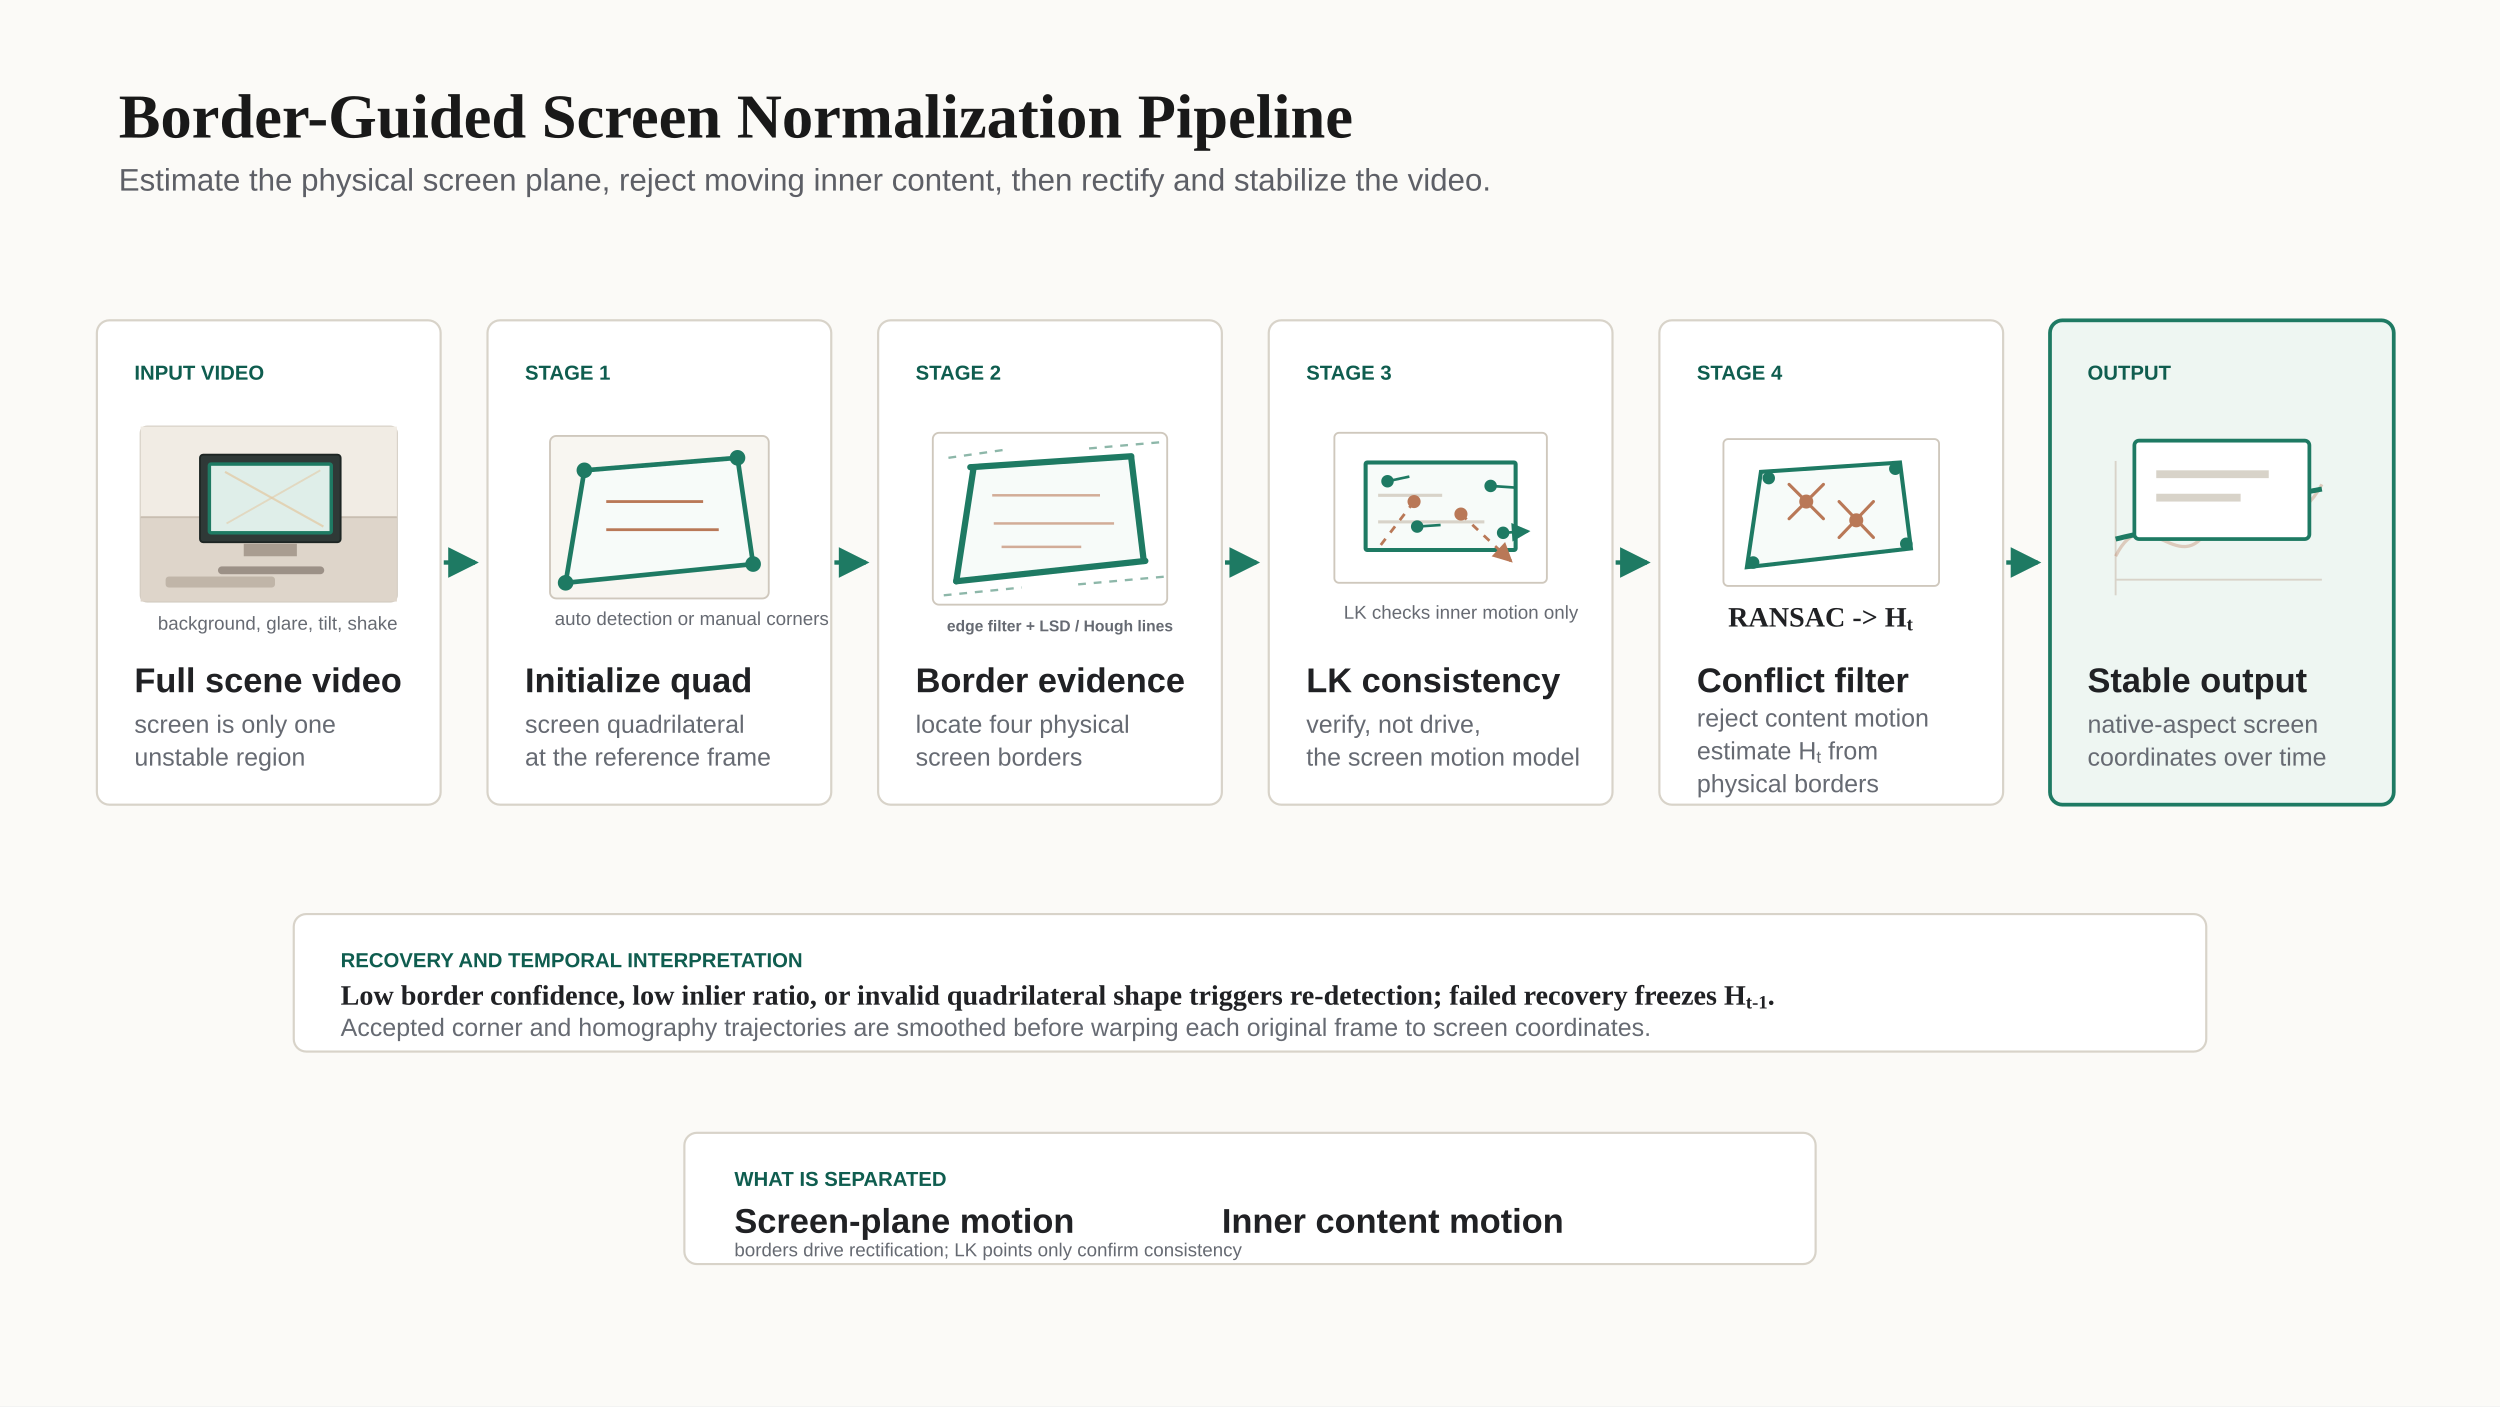
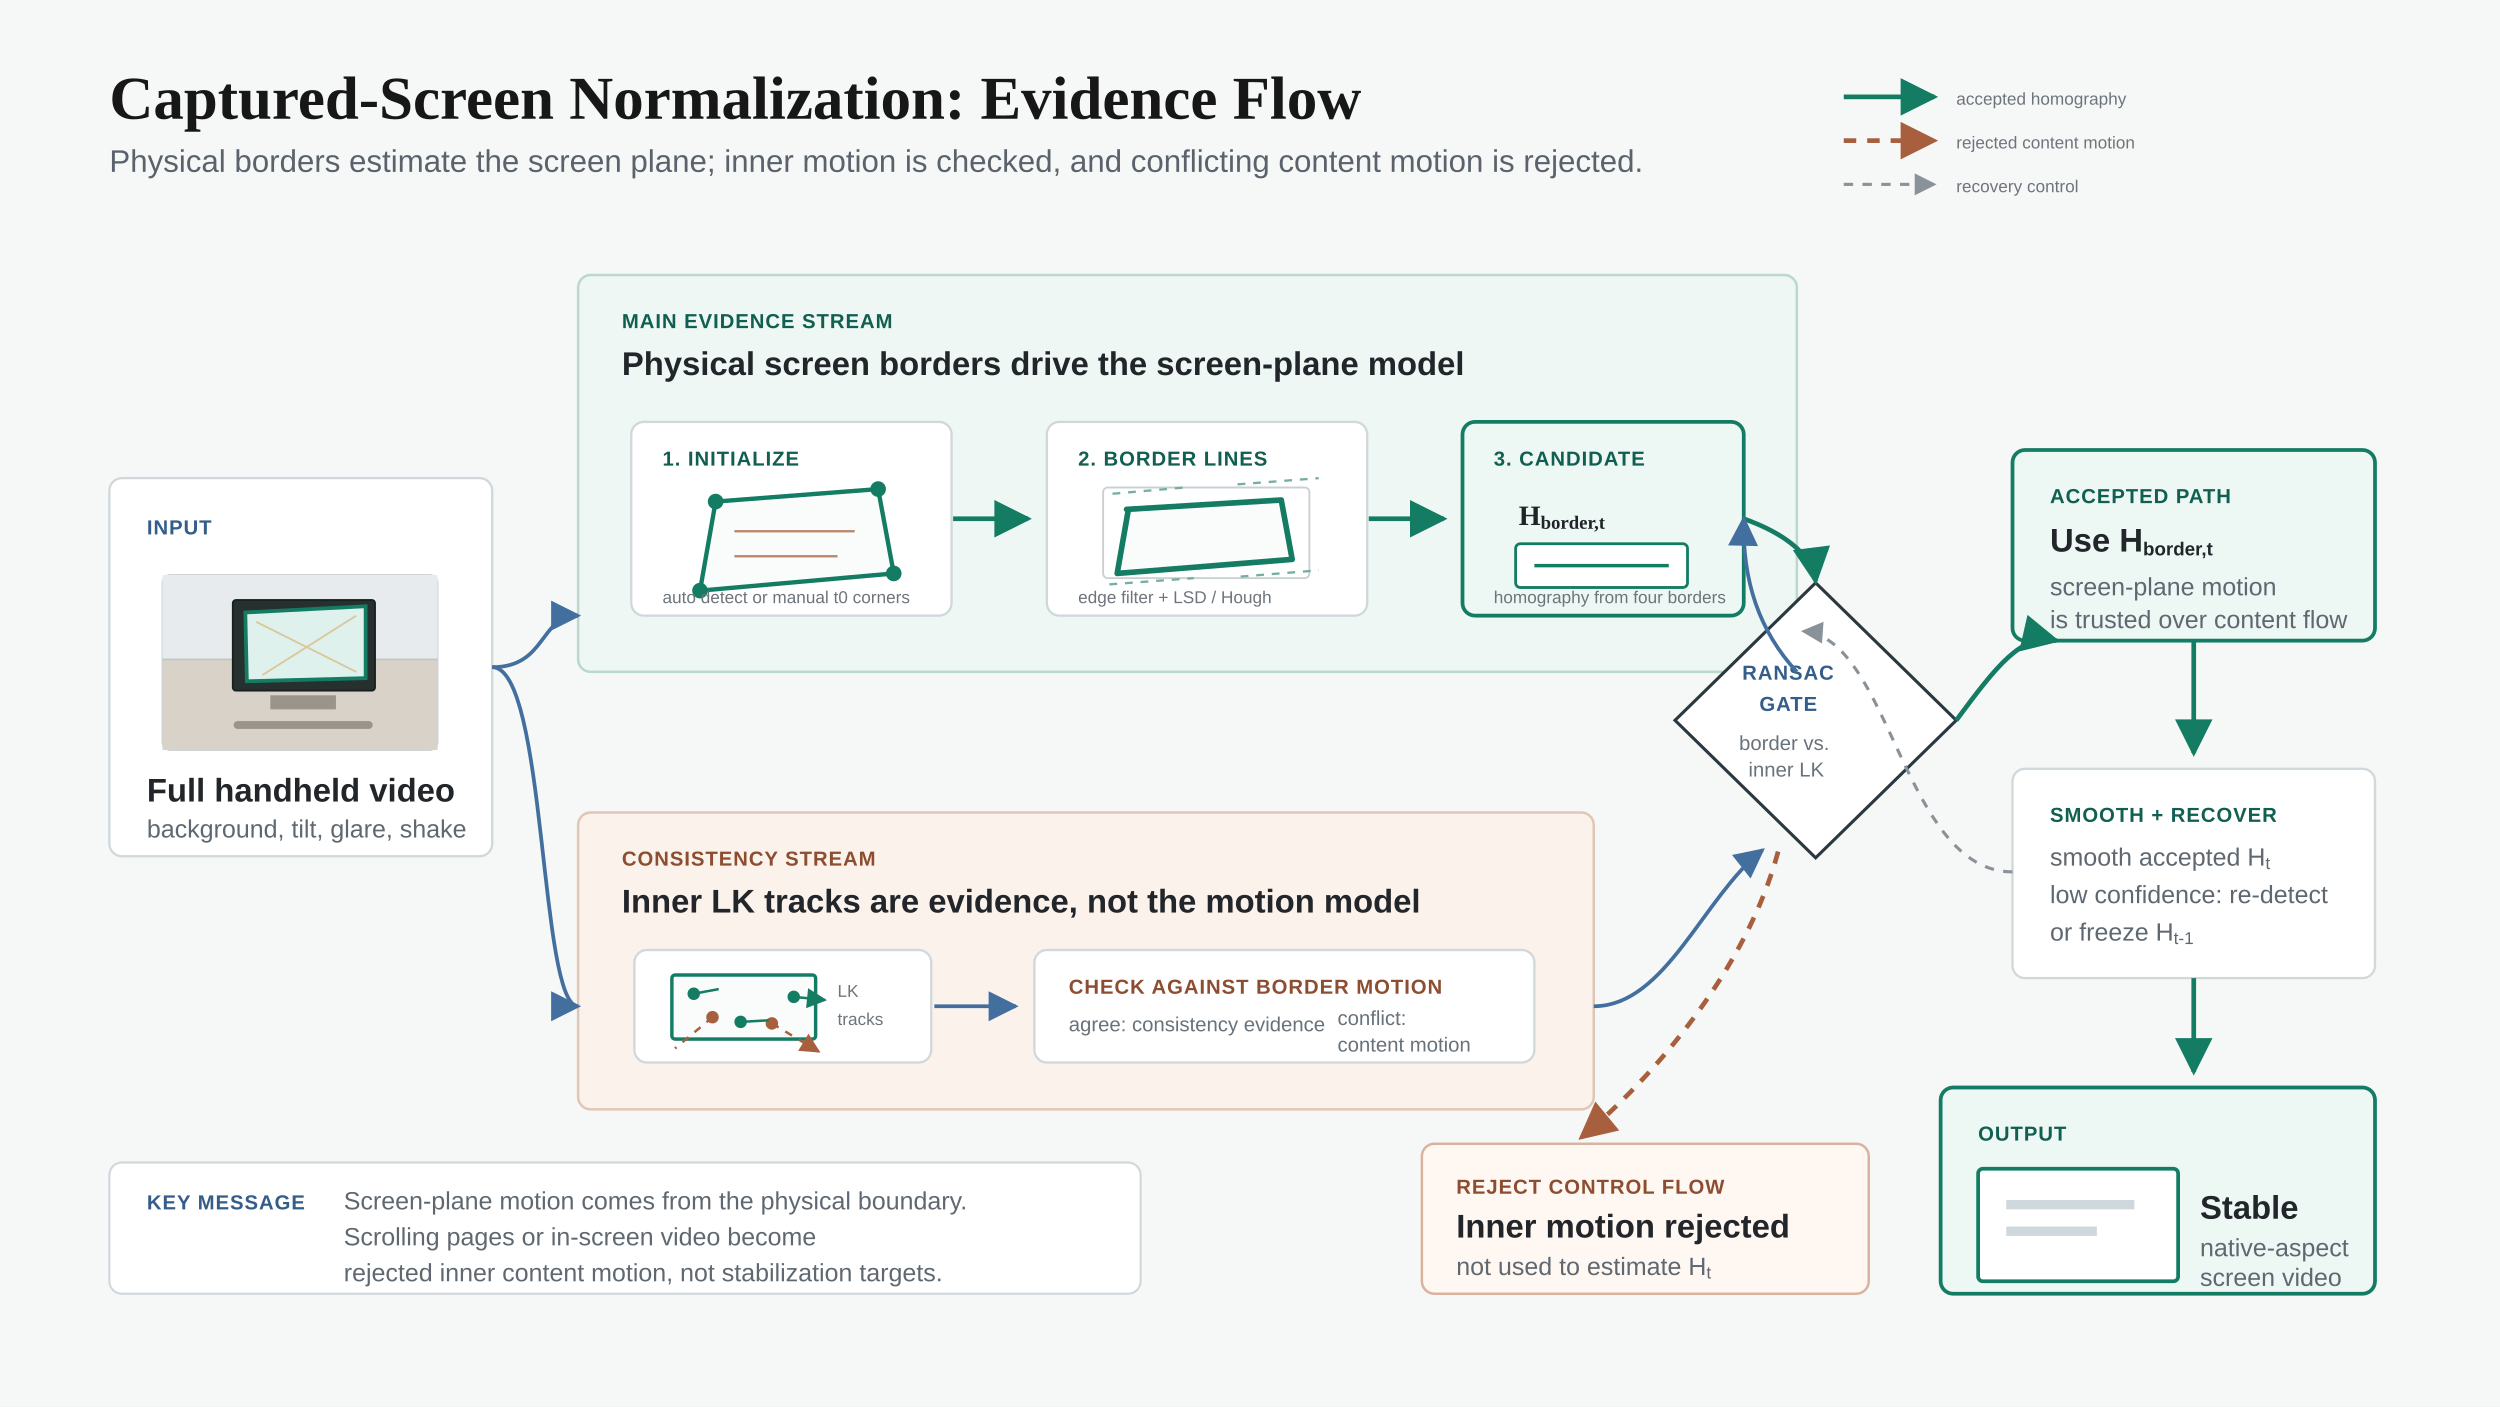
<svg xmlns="http://www.w3.org/2000/svg" width="1600" height="900" viewBox="0 0 1600 900" role="img" aria-labelledby="title desc">
  <defs>
-     <marker id="arrow" viewBox="0 0 8 8" refX="7" refY="4" markerWidth="7" markerHeight="7" orient="auto-start-reverse">
-       <path d="M0,0 L8,4 L0,8 Z" fill="#1e7a63" />
+     <marker id="arrowGreen" viewBox="0 0 10 10" refX="9" refY="5" markerWidth="8" markerHeight="8" orient="auto-start-reverse">
+       <path d="M0,0 L10,5 L0,10 Z" fill="#137c63" />
    </marker>
-     <marker id="arrowBrown" viewBox="0 0 8 8" refX="7" refY="4" markerWidth="7" markerHeight="7" orient="auto-start-reverse">
-       <path d="M0,0 L8,4 L0,8 Z" fill="#b97857" />
+     <marker id="arrowBrown" viewBox="0 0 10 10" refX="9" refY="5" markerWidth="8" markerHeight="8" orient="auto-start-reverse">
+       <path d="M0,0 L10,5 L0,10 Z" fill="#a85f3d" />
+     </marker>
+     <marker id="arrowBlue" viewBox="0 0 10 10" refX="9" refY="5" markerWidth="8" markerHeight="8" orient="auto-start-reverse">
+       <path d="M0,0 L10,5 L0,10 Z" fill="#436f9f" />
+     </marker>
+     <marker id="arrowGray" viewBox="0 0 10 10" refX="9" refY="5" markerWidth="7" markerHeight="7" orient="auto-start-reverse">
+       <path d="M0,0 L10,5 L0,10 Z" fill="#8a9299" />
    </marker>
    <style>
-       .title{font:700 40px Georgia,"Times New Roman",serif;fill:#191919}
-       .subtitle{font:400 20px -apple-system,BlinkMacSystemFont,"Segoe UI",Arial,sans-serif;fill:#5d5f66}
-       .panel{fill:#ffffff;stroke:#d8d3c9;stroke-width:1.4}
-       .panelStrong{fill:#eef6f2;stroke:#1e7a63;stroke-width:2.4}
-       .tag{font:700 13px -apple-system,BlinkMacSystemFont,"Segoe UI",Arial,sans-serif;fill:#0f5d4f}
-       .step{font:700 22px -apple-system,BlinkMacSystemFont,"Segoe UI",Arial,sans-serif;fill:#202124}
-       .small{font:400 16px -apple-system,BlinkMacSystemFont,"Segoe UI",Arial,sans-serif;fill:#666a72}
-       .tiny{font:400 12px -apple-system,BlinkMacSystemFont,"Segoe UI",Arial,sans-serif;fill:#666a72}
-       .micro{font:700 10px -apple-system,BlinkMacSystemFont,"Segoe UI",Arial,sans-serif;fill:#666a72}
-       .math{font:600 18px Georgia,"Times New Roman",serif;fill:#202124}
-       .lineGreen{stroke:#1e7a63;stroke-width:2.4;fill:none}
-       .lineBrown{stroke:#b97857;stroke-width:2;fill:none}
-       .lineGray{stroke:#cfc8bd;stroke-width:1.4;fill:none}
+       .title{font:700 39px Georgia,"Times New Roman",serif;fill:#171717}
+       .subtitle{font:400 20px -apple-system,BlinkMacSystemFont,"Segoe UI",Arial,sans-serif;fill:#5a626b}
+       .label{font:700 13px -apple-system,BlinkMacSystemFont,"Segoe UI",Arial,sans-serif;letter-spacing:.6px;fill:#105f51}
+       .labelBrown{font:700 13px -apple-system,BlinkMacSystemFont,"Segoe UI",Arial,sans-serif;letter-spacing:.6px;fill:#8c4d31}
+       .labelBlue{font:700 13px -apple-system,BlinkMacSystemFont,"Segoe UI",Arial,sans-serif;letter-spacing:.6px;fill:#345d8a}
+       .step{font:700 21px -apple-system,BlinkMacSystemFont,"Segoe UI",Arial,sans-serif;fill:#22262a}
+       .body{font:400 16px -apple-system,BlinkMacSystemFont,"Segoe UI",Arial,sans-serif;fill:#5f6870}
+       .small{font:400 13px -apple-system,BlinkMacSystemFont,"Segoe UI",Arial,sans-serif;fill:#68727a}
+       .tiny{font:400 11px -apple-system,BlinkMacSystemFont,"Segoe UI",Arial,sans-serif;fill:#6d747b}
+       .math{font:700 18px Georgia,"Times New Roman",serif;fill:#202327}
+       .box{fill:#ffffff;stroke:#d1d8dc;stroke-width:1.5}
+       .boxStrong{fill:#edf7f4;stroke:#137c63;stroke-width:2.4}
+       .laneBorder{fill:#eef7f3;stroke:#b9d8ce;stroke-width:1.6}
+       .laneLK{fill:#fbf2ec;stroke:#e2c6b5;stroke-width:1.6}
+       .gate{fill:#ffffff;stroke:#2c3840;stroke-width:2}
+       .accept{stroke:#137c63;stroke-width:3;fill:none;marker-end:url(#arrowGreen)}
+       .reject{stroke:#a85f3d;stroke-width:3;fill:none;stroke-dasharray:8 7;marker-end:url(#arrowBrown)}
+       .check{stroke:#436f9f;stroke-width:2.4;fill:none;marker-end:url(#arrowBlue)}
+       .control{stroke:#8a9299;stroke-width:2;fill:none;stroke-dasharray:6 6;marker-end:url(#arrowGray)}
+       .thinGreen{stroke:#137c63;stroke-width:2;fill:none}
+       .thinBrown{stroke:#a85f3d;stroke-width:2;fill:none}
+       .thinGray{stroke:#c8d0d5;stroke-width:1.4;fill:none}
    </style>
  </defs>
-   <rect width="1600" height="900" fill="#fbfaf7" />
-   <text class="title" x="76" y="88">Border-Guided Screen Normalization Pipeline</text>
-   <text class="subtitle" x="76" y="122">Estimate the physical screen plane, reject moving inner content, then rectify and stabilize the video.</text>
-   <g transform="translate(62 205)">
-     <rect class="panel" x="0" y="0" width="220" height="310" rx="8" />
-     <text class="tag" x="24" y="38">INPUT VIDEO</text>
-     <rect x="28" y="68" width="164" height="112" rx="4" fill="#f8f6f1" stroke="#cfc8bd" stroke-width="1.2" />
-     <rect x="28" y="68" width="164" height="58" fill="#f1ece4" />
-     <rect x="28" y="126" width="164" height="54" fill="#ded5ca" />
-     <line x1="28" y1="126" x2="192" y2="126" stroke="#c8beb1" stroke-width="1.2" />
-     <rect x="66" y="86" width="90" height="56" rx="2" fill="#2f3937" stroke="#1d2523" stroke-width="1.2" />
-     <rect x="72" y="92" width="78" height="44" rx="1" fill="#dfeee9" stroke="#1e7a63" stroke-width="2.2" />
-     <path d="M82 97 L145 132" stroke="#e3c7a0" stroke-width="1.4" opacity=".7" />
-     <path d="M83 130 L143 96" stroke="#e3c7a0" stroke-width="1.2" opacity=".55" />
-     <rect x="94" y="143" width="34" height="8" fill="#a99d91" />
-     <path d="M80 160 H143" stroke="#9c9187" stroke-width="5" stroke-linecap="round" />
-     <rect x="44" y="164" width="70" height="7" rx="2" fill="#c0b5a8" />
-     <text class="tiny" x="39" y="198">background, glare, tilt, shake</text>
-     <text class="step" x="24" y="238">Full scene video</text>
-     <text class="small" x="24" y="264">screen is only one</text>
-     <text class="small" x="24" y="285">unstable region</text>
+   <rect width="1600" height="900" fill="#f6f8f7" />
+   <text class="title" x="70" y="76">Captured-Screen Normalization: Evidence Flow</text>
+   <text class="subtitle" x="70" y="110">Physical borders estimate the screen plane; inner motion is checked, and conflicting content motion is rejected.</text>
+   <g transform="translate(1180 62)">
+     <line class="accept" x1="0" y1="0" x2="58" y2="0" />
+     <text class="tiny" x="72" y="5">accepted homography</text>
+     <line class="reject" x1="0" y1="28" x2="58" y2="28" />
+     <text class="tiny" x="72" y="33">rejected content motion</text>
+     <line class="control" x1="0" y1="56" x2="58" y2="56" />
+     <text class="tiny" x="72" y="61">recovery control</text>
  </g>
-   <g transform="translate(312 205)">
-     <rect class="panel" x="0" y="0" width="220" height="310" rx="8" />
-     <text class="tag" x="24" y="38">STAGE 1</text>
-     <rect x="40" y="74" width="140" height="104" rx="4" fill="#f8f6f1" stroke="#cfc8bd" stroke-width="1.2" />
-     <polygon points="62,96 160,88 170,156 50,168" fill="#f7fbf9" stroke="#1e7a63" stroke-width="3" />
-     <circle cx="62" cy="96" r="5" fill="#1e7a63" />
-     <circle cx="160" cy="88" r="5" fill="#1e7a63" />
-     <circle cx="170" cy="156" r="5" fill="#1e7a63" />
-     <circle cx="50" cy="168" r="5" fill="#1e7a63" />
-     <path d="M76 116 H138 M76 134 H148" stroke="#b97857" stroke-width="1.8" />
-     <text class="tiny" x="43" y="195">auto detection or manual corners</text>
-     <text class="step" x="24" y="238">Initialize quad</text>
-     <text class="small" x="24" y="264">screen quadrilateral</text>
-     <text class="small" x="24" y="285">at the reference frame</text>
+   <g transform="translate(70 306)">
+     <rect class="box" x="0" y="0" width="245" height="242" rx="8" />
+     <text class="labelBlue" x="24" y="36">INPUT</text>
+     <rect x="34" y="62" width="176" height="112" rx="5" fill="#f1eee9" stroke="#c9d0d4" stroke-width="1.2" />
+     <rect x="34" y="62" width="176" height="54" fill="#e7ebed" />
+     <rect x="34" y="116" width="176" height="58" fill="#d8d2c8" />
+     <line x1="34" y1="116" x2="210" y2="116" stroke="#bfc5c8" stroke-width="1.1" />
+     <rect x="79" y="78" width="91" height="58" rx="2" fill="#26312f" stroke="#19211f" stroke-width="1.2" />
+     <polygon points="87,86 164,82 164,128 88,130" fill="#dff1ec" stroke="#137c63" stroke-width="2.4" />
+     <path d="M94 92 L158 124 M98 126 L158 88" stroke="#d8b070" stroke-width="1.2" opacity=".65" />
+     <rect x="103" y="139" width="42" height="9" fill="#9b948b" />
+     <line x1="82" y1="158" x2="166" y2="158" stroke="#9b948b" stroke-width="5" stroke-linecap="round" />
+     <text class="step" x="24" y="207">Full handheld video</text>
+     <text class="body" x="24" y="230">background, tilt, glare, shake</text>
  </g>
-   <g transform="translate(562 205)">
-     <rect class="panel" x="0" y="0" width="220" height="310" rx="8" />
-     <text class="tag" x="24" y="38">STAGE 2</text>
-     <rect x="35" y="72" width="150" height="110" rx="4" fill="#ffffff" stroke="#cfc8bd" stroke-width="1.2" />
-     <polygon points="61,95 161,88 169,154 51,166" fill="#f7fbf9" stroke="#cfc8bd" stroke-width="1.4" />
-     <path d="M59 94 L162 87" stroke="#1e7a63" stroke-width="4" stroke-linecap="round" />
-     <path d="M171 154 L50 167" stroke="#1e7a63" stroke-width="4" stroke-linecap="round" />
-     <path d="M61 95 L50 167" stroke="#1e7a63" stroke-width="4" stroke-linecap="round" />
-     <path d="M162 88 L170 154" stroke="#1e7a63" stroke-width="4" stroke-linecap="round" />
-     <path d="M45 88 L80 83 M135 82 L181 78 M42 176 L92 171 M128 169 L184 164" stroke="#8db7a9" stroke-width="1.5" stroke-dasharray="5 5" />
-     <path d="M73 112 H142 M74 130 H151 M79 145 H130" stroke="#b97857" stroke-width="1.6" opacity=".6" />
-     <text class="micro" x="44" y="199">edge filter + LSD / Hough lines</text>
-     <text class="step" x="24" y="238">Border evidence</text>
-     <text class="small" x="24" y="264">locate four physical</text>
-     <text class="small" x="24" y="285">screen borders</text>
+   <g transform="translate(370 176)">
+     <rect class="laneBorder" x="0" y="0" width="780" height="254" rx="8" />
+     <text class="label" x="28" y="34">MAIN EVIDENCE STREAM</text>
+     <text class="step" x="28" y="64">Physical screen borders drive the screen-plane model</text>
+     <g transform="translate(34 94)">
+       <rect class="box" x="0" y="0" width="205" height="124" rx="8" />
+       <text class="label" x="20" y="28">1. INITIALIZE</text>
+       <polygon points="54,51 158,43 168,97 44,108" fill="#f9fcfb" stroke="#137c63" stroke-width="2.8" />
+       <circle cx="54" cy="51" r="5" fill="#137c63" />
+       <circle cx="158" cy="43" r="5" fill="#137c63" />
+       <circle cx="168" cy="97" r="5" fill="#137c63" />
+       <circle cx="44" cy="108" r="5" fill="#137c63" />
+       <path d="M66 70 H143 M66 86 H132" stroke="#a85f3d" stroke-width="1.5" opacity=".75" />
+       <text class="tiny" x="20" y="116">auto detect or manual t0 corners</text>
+     </g>
+     <g transform="translate(300 94)">
+       <rect class="box" x="0" y="0" width="205" height="124" rx="8" />
+       <text class="label" x="20" y="28">2. BORDER LINES</text>
+       <rect x="36" y="42" width="132" height="58" rx="3" fill="#ffffff" stroke="#c9d0d4" stroke-width="1.2" />
+       <polygon points="53,57 149,50 156,88 46,96" fill="#f9fcfb" stroke="#c9d0d4" stroke-width="1.2" />
+       <path d="M51 56 L150 50 M157 88 L45 97 M52 57 L45 97 M150 50 L157 88" stroke="#137c63" stroke-width="3.6" stroke-linecap="round" />
+       <path d="M42 46 L88 42 M122 40 L174 36 M40 104 L94 100 M124 99 L174 95" stroke="#76afa0" stroke-width="1.5" stroke-dasharray="5 5" />
+       <text class="tiny" x="20" y="116">edge filter + LSD / Hough</text>
+     </g>
+     <g transform="translate(566 94)">
+       <rect class="boxStrong" x="0" y="0" width="180" height="124" rx="8" />
+       <text class="label" x="20" y="28">3. CANDIDATE</text>
+       <text class="math" x="36" y="66">H<tspan baseline-shift="sub" font-size="12">border,t</tspan>
+       </text>
+       <rect x="34" y="78" width="110" height="28" rx="3" fill="#ffffff" stroke="#137c63" stroke-width="1.8" />
+       <line x1="46" y1="92" x2="132" y2="92" stroke="#137c63" stroke-width="2.2" />
+       <text class="tiny" x="20" y="116">homography from four borders</text>
+     </g>
+     <path class="accept" d="M240 156 H288" />
+     <path class="accept" d="M506 156 H554" />
  </g>
-   <g transform="translate(812 205)">
-     <rect class="panel" x="0" y="0" width="220" height="310" rx="8" />
-     <text class="tag" x="24" y="38">STAGE 3</text>
-     <rect x="42" y="72" width="136" height="96" rx="3" fill="#ffffff" stroke="#cfc8bd" stroke-width="1.2" />
-     <rect x="62" y="91" width="96" height="56" rx="1" fill="#f7fbf9" stroke="#1e7a63" stroke-width="2.6" />
-     <path d="M70 112 H111 M70 129 H138" stroke="#d8d3c9" stroke-width="2" />
-     <circle cx="76" cy="103" r="4" fill="#1e7a63" />
-     <circle cx="95" cy="132" r="4" fill="#1e7a63" />
-     <circle cx="142" cy="106" r="4" fill="#1e7a63" />
-     <circle cx="150" cy="136" r="4" fill="#1e7a63" />
-     <path d="M76 103 l14 -3 M95 132 l15 -1 M142 106 l15 1 M150 136 l16 -1" stroke="#1e7a63" stroke-width="1.7" marker-end="url(#arrow)" />
-     <circle cx="93" cy="116" r="4.2" fill="#b97857" />
-     <circle cx="123" cy="124" r="4.2" fill="#b97857" />
-     <path d="M93 116 l-23 30 M123 124 l32 30" stroke="#b97857" stroke-width="1.8" stroke-dasharray="5 5" marker-end="url(#arrowBrown)" />
-     <text class="tiny" x="48" y="191">LK checks inner motion only</text>
-     <text class="step" x="24" y="238">LK consistency</text>
-     <text class="small" x="24" y="264">verify, not drive,</text>
-     <text class="small" x="24" y="285">the screen motion model</text>
+   <g transform="translate(370 520)">
+     <rect class="laneLK" x="0" y="0" width="650" height="190" rx="8" />
+     <text class="labelBrown" x="28" y="34">CONSISTENCY STREAM</text>
+     <text class="step" x="28" y="64">Inner LK tracks are evidence, not the motion model</text>
+     <g transform="translate(36 88)">
+       <rect class="box" x="0" y="0" width="190" height="72" rx="8" />
+       <rect x="24" y="16" width="92" height="41" rx="2" fill="#f9fcfb" stroke="#137c63" stroke-width="2.2" />
+       <circle cx="38" cy="28" r="4" fill="#137c63" />
+       <circle cx="68" cy="46" r="4" fill="#137c63" />
+       <circle cx="102" cy="30" r="4" fill="#137c63" />
+       <circle cx="50" cy="43" r="4" fill="#a85f3d" />
+       <circle cx="88" cy="47" r="4" fill="#a85f3d" />
+       <path d="M38 28 l16 -3 M68 46 l18 -1 M102 30 l20 2" stroke="#137c63" stroke-width="1.6" marker-end="url(#arrowGreen)" />
+       <path d="M50 43 l-24 20 M88 47 l30 18" stroke="#a85f3d" stroke-width="1.6" stroke-dasharray="5 5" marker-end="url(#arrowBrown)" />
+       <text class="tiny" x="130" y="30">LK</text>
+       <text class="tiny" x="130" y="48">tracks</text>
+     </g>
+     <g transform="translate(292 88)">
+       <rect class="box" x="0" y="0" width="320" height="72" rx="8" />
+       <text class="labelBrown" x="22" y="28">CHECK AGAINST BORDER MOTION</text>
+       <text class="small" x="22" y="52">agree: consistency evidence</text>
+       <text class="small" x="194" y="48">conflict:</text>
+       <text class="small" x="194" y="65">content motion</text>
+     </g>
+     <path class="check" d="M228 124 H280" />
  </g>
-   <g transform="translate(1062 205)">
-     <rect class="panel" x="0" y="0" width="220" height="310" rx="8" />
-     <text class="tag" x="24" y="38">STAGE 4</text>
-     <rect x="41" y="76" width="138" height="94" rx="3" fill="#ffffff" stroke="#cfc8bd" stroke-width="1.2" />
-     <polygon points="65,97 154,91 161,146 56,158" fill="#f7fbf9" stroke="#1e7a63" stroke-width="2.6" />
-     <circle cx="70" cy="101" r="4" fill="#1e7a63" />
-     <circle cx="151" cy="95" r="4" fill="#1e7a63" />
-     <circle cx="158" cy="143" r="4" fill="#1e7a63" />
-     <circle cx="60" cy="155" r="4" fill="#1e7a63" />
-     <circle cx="94" cy="116" r="4.5" fill="#b97857" />
-     <circle cx="126" cy="128" r="4.5" fill="#b97857" />
-     <path d="M83 105 L105 127 M115 116 L137 139" stroke="#b97857" stroke-width="2" stroke-linecap="round" />
-     <path d="M105 105 L83 127 M137 116 L115 139" stroke="#b97857" stroke-width="2" stroke-linecap="round" />
-     <text class="math" x="44" y="196">RANSAC -&gt; H<tspan baseline-shift="sub" font-size="12">t</tspan>
+   <path class="check" d="M315 427 C350 427 345 394 370 394" />
+   <path class="check" d="M315 427 C350 427 345 644 370 644" />
+   <g transform="translate(1072 373)">
+     <polygon class="gate" points="90,0 180,88 90,176 0,88" />
+     <text class="labelBlue" x="43" y="62">RANSAC</text>
+     <text class="labelBlue" x="54" y="82">GATE</text>
+     <text class="small" x="41" y="107">border vs.</text>
+     <text class="small" x="47" y="124">inner LK</text>
+   </g>
+   <path class="accept" d="M1116 332 C1144 342 1160 356 1162 372" />
+   <path class="check" d="M1020 644 C1066 644 1090 574 1128 544" />
+   <path class="check" d="M1150 430 C1126 404 1115 372 1116 332" />
+   <g transform="translate(1288 288)">
+     <rect class="boxStrong" x="0" y="0" width="232" height="122" rx="8" />
+     <text class="label" x="24" y="34">ACCEPTED PATH</text>
+     <text class="step" x="24" y="65">Use H<tspan baseline-shift="sub" font-size="12">border,t</tspan>
    </text>
-     <text class="step" x="24" y="238">Conflict filter</text>
-     <text class="small" x="24" y="260">reject content motion</text>
-     <text class="small" x="24" y="281">estimate H<tspan baseline-shift="sub" font-size="11">t</tspan> from</text>
-     <text class="small" x="24" y="302">physical borders</text>
+     <text class="body" x="24" y="93">screen-plane motion</text>
+     <text class="body" x="24" y="114">is trusted over content flow</text>
  </g>
-   <g transform="translate(1312 205)">
-     <rect class="panelStrong" x="0" y="0" width="220" height="310" rx="8" />
-     <text class="tag" x="24" y="38">OUTPUT</text>
-     <line x1="42" y1="166" x2="174" y2="166" stroke="#d8d3c9" stroke-width="1.2" />
-     <line x1="42" y1="90" x2="42" y2="176" stroke="#d8d3c9" stroke-width="1.2" />
-     <path d="M42 151 C62 111 84 172 104 128 S147 154 174 105" stroke="#b97857" stroke-width="2.1" fill="none" opacity=".35" />
-     <path d="M42 140 C74 132 103 130 132 120 S158 111 174 108" stroke="#1e7a63" stroke-width="3.2" fill="none" />
-     <rect x="54" y="77" width="112" height="63" rx="3" fill="#ffffff" stroke="#1e7a63" stroke-width="2.4" />
-     <rect x="68" y="96" width="72" height="5" fill="#d8d3c9" />
-     <rect x="68" y="111" width="54" height="5" fill="#d8d3c9" />
-     <text class="step" x="24" y="238">Stable output</text>
-     <text class="small" x="24" y="264">native-aspect screen</text>
-     <text class="small" x="24" y="285">coordinates over time</text>
+   <path class="accept" d="M1252 461 C1278 426 1294 405 1316 410" />
+   <g transform="translate(1288 492)">
+     <rect class="box" x="0" y="0" width="232" height="134" rx="8" />
+     <text class="label" x="24" y="34">SMOOTH + RECOVER</text>
+     <text class="body" x="24" y="62">smooth accepted H<tspan baseline-shift="sub" font-size="11">t</tspan>
+     </text>
+     <text class="body" x="24" y="86">low confidence: re-detect</text>
+     <text class="body" x="24" y="110">or freeze H<tspan baseline-shift="sub" font-size="11">t-1</tspan>
+     </text>
  </g>
-   <path d="M284 360 H304" stroke="#1e7a63" stroke-width="2.8" marker-end="url(#arrow)" />
-   <path d="M534 360 H554" stroke="#1e7a63" stroke-width="2.8" marker-end="url(#arrow)" />
-   <path d="M784 360 H804" stroke="#1e7a63" stroke-width="2.8" marker-end="url(#arrow)" />
-   <path d="M1034 360 H1054" stroke="#1e7a63" stroke-width="2.8" marker-end="url(#arrow)" />
-   <path d="M1284 360 H1304" stroke="#1e7a63" stroke-width="2.8" marker-end="url(#arrow)" />
-   <g transform="translate(188 585)">
-     <rect class="panel" x="0" y="0" width="1224" height="88" rx="8" />
-     <text class="tag" x="30" y="34">RECOVERY AND TEMPORAL INTERPRETATION</text>
-     <text class="math" x="30" y="58">Low border confidence, low inlier ratio, or invalid quadrilateral shape triggers re-detection; failed recovery freezes H<tspan baseline-shift="sub" font-size="12">t-1</tspan>.</text>
-     <text class="small" x="30" y="78">Accepted corner and homography trajectories are smoothed before warping each original frame to screen coordinates.</text>
+   <path class="accept" d="M1404 410 V482" />
+   <path class="control" d="M1288 558 C1218 558 1210 408 1154 404" />
+   <g transform="translate(1242 696)">
+     <rect class="boxStrong" x="0" y="0" width="278" height="132" rx="8" />
+     <text class="label" x="24" y="34">OUTPUT</text>
+     <rect x="24" y="52" width="128" height="72" rx="3" fill="#ffffff" stroke="#137c63" stroke-width="2.4" />
+     <rect x="42" y="72" width="82" height="6" fill="#cfd9dd" />
+     <rect x="42" y="89" width="58" height="6" fill="#cfd9dd" />
+     <text class="step" x="166" y="84">Stable</text>
+     <text class="body" x="166" y="108">native-aspect</text>
+     <text class="body" x="166" y="127">screen video</text>
  </g>
-   <g transform="translate(438 725)">
-     <rect class="panel" x="0" y="0" width="724" height="84" rx="8" />
-     <text class="tag" x="32" y="34">WHAT IS SEPARATED</text>
-     <text class="step" x="32" y="64">Screen-plane motion</text>
-     <text class="step" x="344" y="64">Inner content motion</text>
-     <text class="tiny" x="32" y="79">borders drive rectification; LK points only confirm consistency</text>
+   <path class="accept" d="M1404 626 V686" />
+   <g transform="translate(910 732)">
+     <rect x="0" y="0" width="286" height="96" rx="8" fill="#fff7f1" stroke="#d9b39e" stroke-width="1.6" />
+     <text class="labelBrown" x="22" y="32">REJECT CONTROL FLOW</text>
+     <text class="step" x="22" y="60">Inner motion rejected</text>
+     <text class="body" x="22" y="84">not used to estimate H<tspan baseline-shift="sub" font-size="11">t</tspan>
+     </text>
+   </g>
+   <path class="reject" d="M1138 545 C1118 620 1058 690 1012 728" />
+   <g transform="translate(70 744)">
+     <rect x="0" y="0" width="660" height="84" rx="8" fill="#ffffff" stroke="#d1d8dc" stroke-width="1.4" />
+     <text class="labelBlue" x="24" y="30">KEY MESSAGE</text>
+     <text class="body" x="150" y="30">Screen-plane motion comes from the physical boundary.</text>
+     <text class="body" x="150" y="53">Scrolling pages or in-screen video become</text>
+     <text class="body" x="150" y="76">rejected inner content motion, not stabilization targets.</text>
  </g>
</svg>
